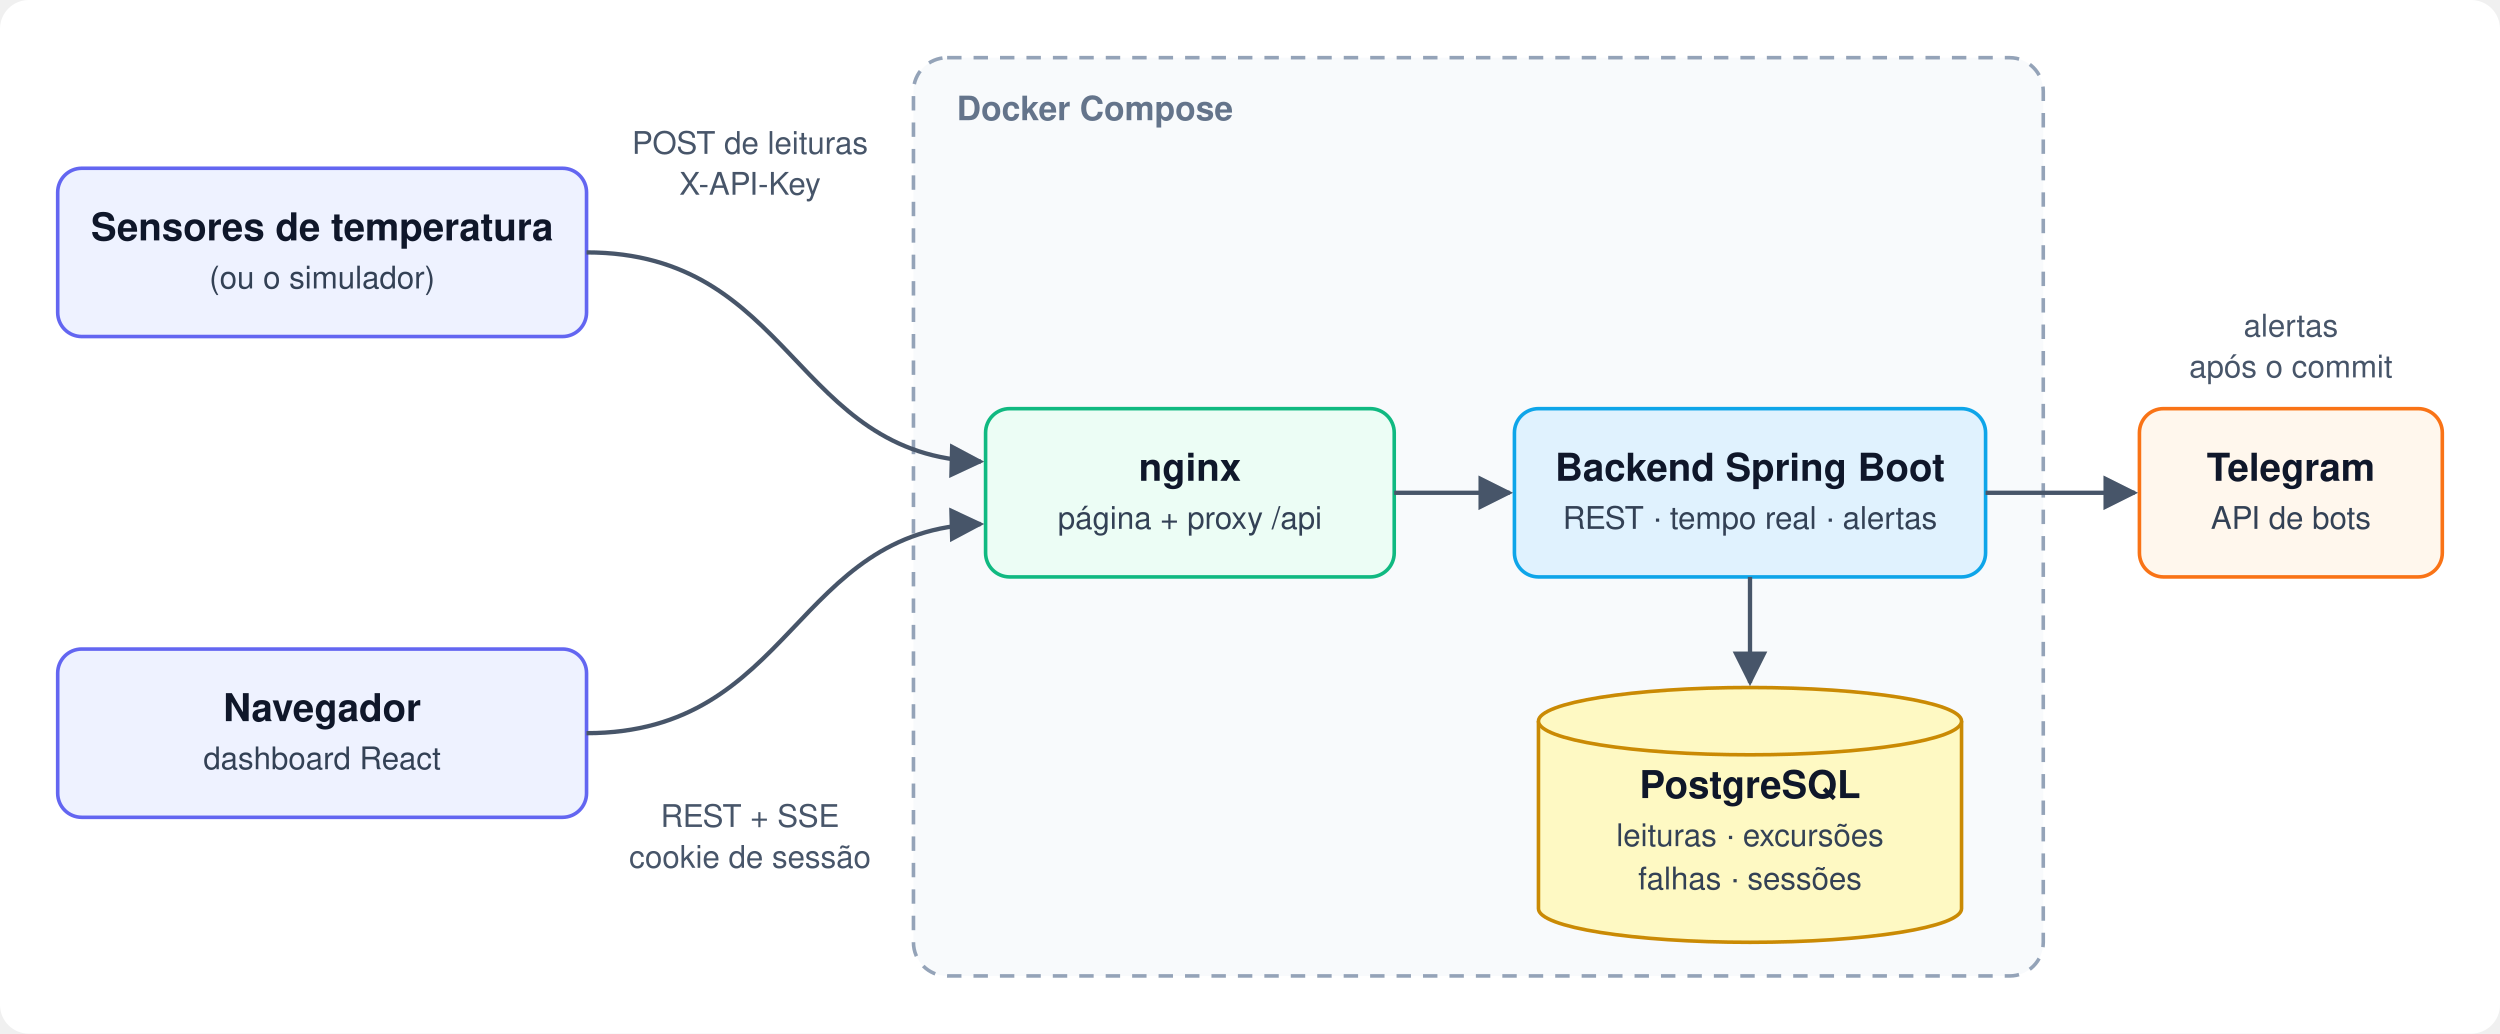
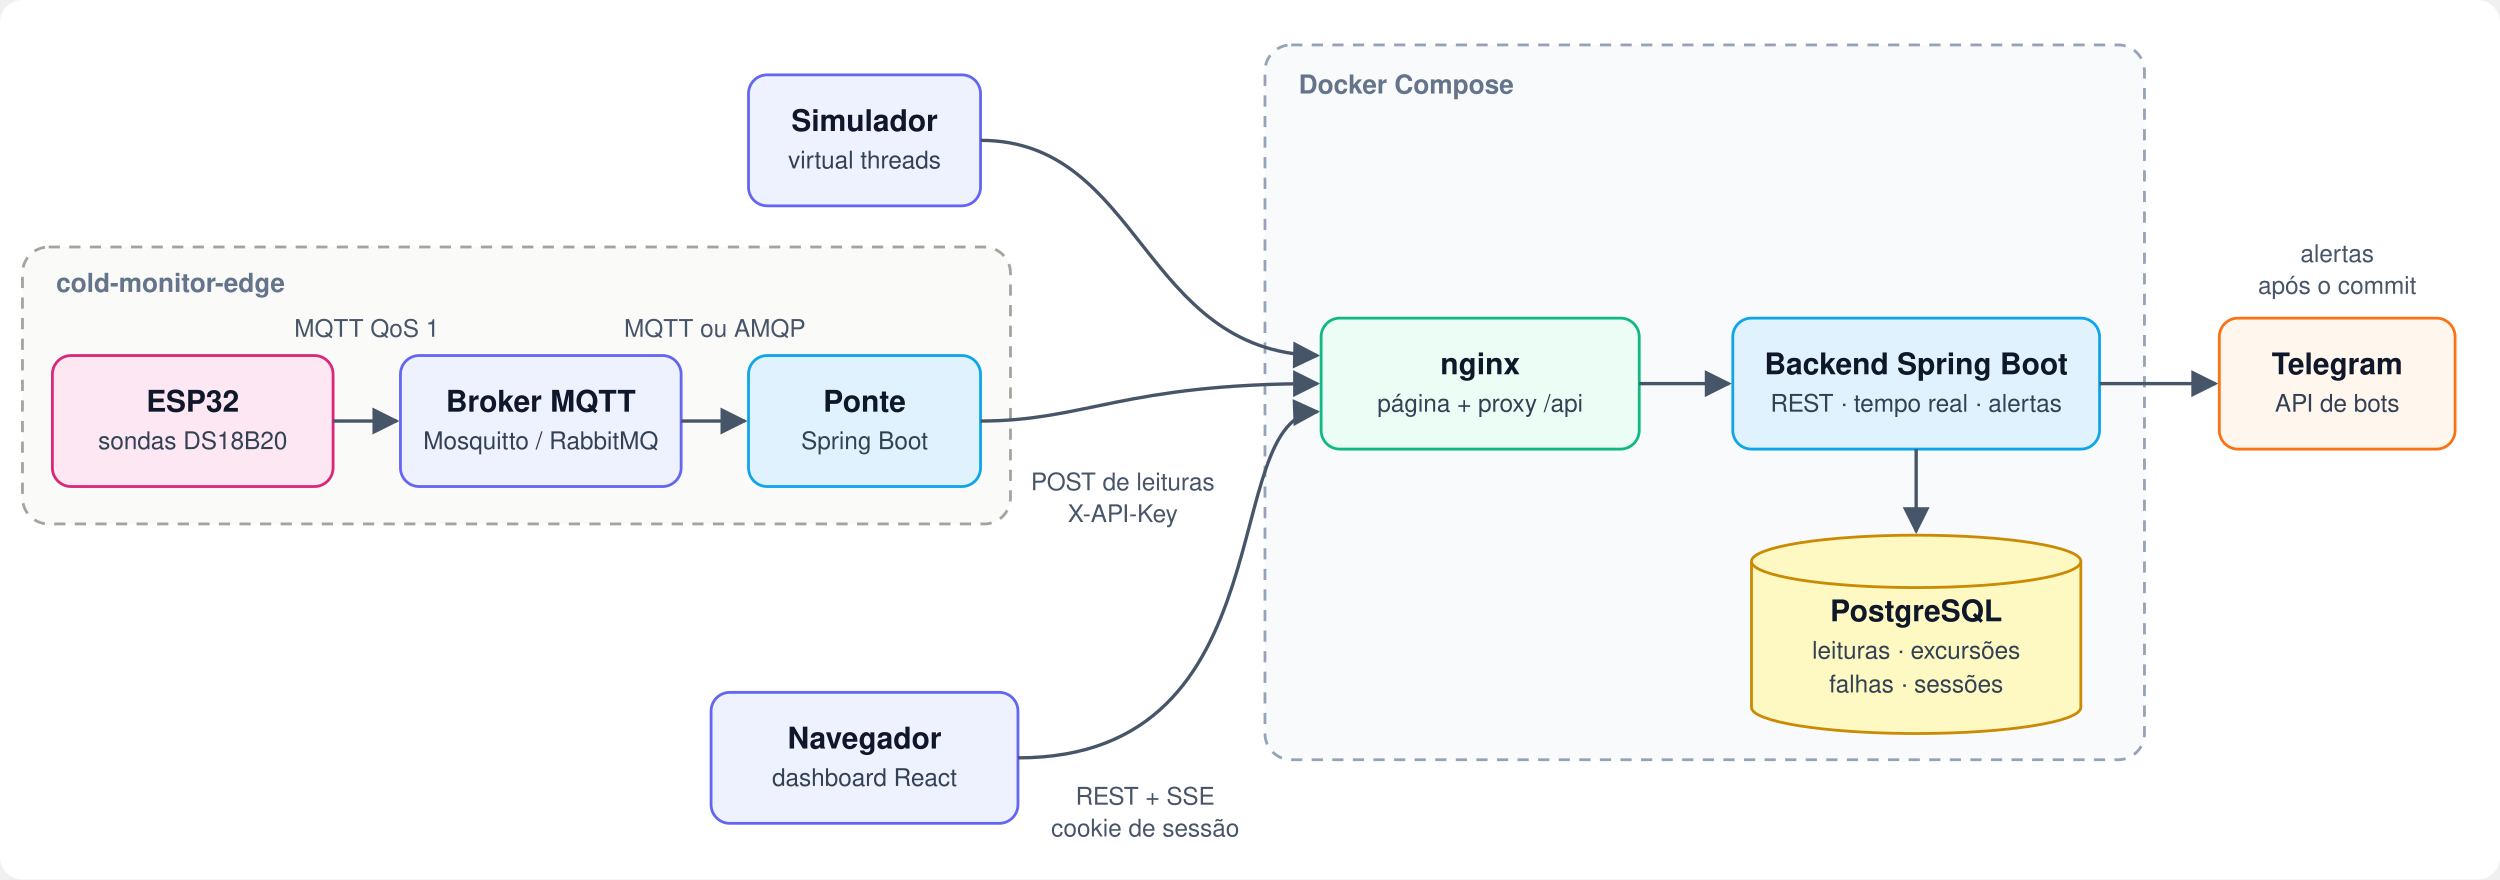
- <svg xmlns="http://www.w3.org/2000/svg" width="1040" height="430" viewBox="0 0 1040 430" role="img" aria-label="Arquitetura do cold-monitor">
+ <svg xmlns="http://www.w3.org/2000/svg" width="1336" height="470" viewBox="0 0 1336 470" role="img" aria-label="Arquitetura do cold-monitor">
  <style>
text { font-family: Helvetica, Arial, sans-serif; fill: #0f172a; text-anchor: middle; }
.b { font-size: 16px; font-weight: 700; }
.s { font-size: 13px; fill: #334155; }
.l { font-size: 13px; fill: #475569; }
.c { font-size: 14px; font-weight: 700; fill: #64748b; text-anchor: start; }
.a { stroke: #475569; stroke-width: 1.8; fill: none; marker-end: url(#arrow); }
</style>
  <defs>
    <marker id="arrow" viewBox="0 0 10 10" refX="9" refY="5" markerWidth="8" markerHeight="8" orient="auto-start-reverse">
      <path d="M0,0 L10,5 L0,10 z" fill="#475569" />
    </marker>
  </defs>
-   <rect x="0" y="0" width="1040" height="430" rx="12" fill="#ffffff" />
-   <rect x="24" y="70" width="220" height="70" rx="10" fill="#eef2ff" stroke="#6366f1" stroke-width="1.5" />
-   <text x="134.0" y="100.0" class="b">Sensores de temperatura</text>
-   <text x="134.0" y="120.0" class="s">(ou o simulador)</text>
-   <rect x="24" y="270" width="220" height="70" rx="10" fill="#eef2ff" stroke="#6366f1" stroke-width="1.5" />
-   <text x="134.0" y="300.0" class="b">Navegador</text>
-   <text x="134.0" y="320.0" class="s">dashboard React</text>
-   <rect x="380" y="24" width="470" height="382" rx="14" fill="#f8fafc" stroke="#94a3b8" stroke-width="1.5" stroke-dasharray="6 5" />
-   <text x="398" y="50" class="c">Docker Compose</text>
-   <rect x="410" y="170" width="170" height="70" rx="10" fill="#ecfdf5" stroke="#10b981" stroke-width="1.5" />
-   <text x="495.0" y="200.0" class="b">nginx</text>
-   <text x="495.0" y="220.0" class="s">página + proxy /api</text>
-   <rect x="630" y="170" width="196" height="70" rx="10" fill="#e0f2fe" stroke="#0ea5e9" stroke-width="1.5" />
-   <text x="728.0" y="200.0" class="b">Backend Spring Boot</text>
-   <text x="728.0" y="220.0" class="s">REST · tempo real · alertas</text>
-   <path d="M640,300 v78 a88,14 0 0 0 176,0 v-78" fill="#fef9c3" stroke="#ca8a04" stroke-width="1.5" />
-   <ellipse cx="728" cy="300" rx="88" ry="14" fill="#fef9c3" stroke="#ca8a04" stroke-width="1.5" />
-   <text x="728" y="332" class="b">PostgreSQL</text>
-   <text x="728" y="352" class="s">leituras · excursões</text>
-   <text x="728" y="370" class="s">falhas · sessões</text>
-   <rect x="890" y="170" width="126" height="70" rx="10" fill="#fff7ed" stroke="#f97316" stroke-width="1.5" />
-   <text x="953.0" y="200.0" class="b">Telegram</text>
-   <text x="953.0" y="220.0" class="s">API de bots</text>
-   <path class="a" d="M244,105 C330,105 330,190 408,192" />
-   <text x="312" y="64" class="l">POST de leituras</text>
-   <text x="312" y="81" class="l">X-API-Key</text>
-   <path class="a" d="M244,305 C330,305 330,220 408,218" />
-   <text x="312" y="344" class="l">REST + SSE</text>
-   <text x="312" y="361" class="l">cookie de sessão</text>
-   <path class="a" d="M580,205 L628,205" />
-   <path class="a" d="M728,240 L728,284" />
-   <path class="a" d="M826,205 L888,205" />
-   <text x="953" y="140" class="l">alertas</text>
-   <text x="953" y="157" class="l">após o commit</text>
+   <rect x="0" y="0" width="1336" height="470" rx="12" fill="#ffffff" />
+   <rect x="12" y="132" width="528" height="148" rx="14" fill="#fafaf9" stroke="#a8a29e" stroke-width="1.5" stroke-dasharray="6 5" />
+   <text x="30" y="156" class="c">cold-monitor-edge</text>
+   <rect x="28" y="190" width="150" height="70" rx="10" fill="#fce7f3" stroke="#db2777" stroke-width="1.5" />
+   <text x="103.0" y="220" class="b">ESP32</text>
+   <text x="103.0" y="240" class="s">sondas DS18B20</text>
+   <rect x="214" y="190" width="150" height="70" rx="10" fill="#eef2ff" stroke="#6366f1" stroke-width="1.5" />
+   <text x="289.0" y="220" class="b">Broker MQTT</text>
+   <text x="289.0" y="240" class="s">Mosquitto / RabbitMQ</text>
+   <rect x="400" y="190" width="124" height="70" rx="10" fill="#e0f2fe" stroke="#0ea5e9" stroke-width="1.5" />
+   <text x="462.0" y="220" class="b">Ponte</text>
+   <text x="462.0" y="240" class="s">Spring Boot</text>
+   <path class="a" d="M178,225 L212,225" />
+   <path class="a" d="M364,225 L398,225" />
+   <text x="196" y="180" class="l">MQTT QoS 1</text>
+   <text x="382" y="180" class="l">MQTT ou AMQP</text>
+   <rect x="400" y="40" width="124" height="70" rx="10" fill="#eef2ff" stroke="#6366f1" stroke-width="1.5" />
+   <text x="462.0" y="70" class="b">Simulador</text>
+   <text x="462.0" y="90" class="s">virtual threads</text>
+   <rect x="380" y="370" width="164" height="70" rx="10" fill="#eef2ff" stroke="#6366f1" stroke-width="1.5" />
+   <text x="462.0" y="400" class="b">Navegador</text>
+   <text x="462.0" y="420" class="s">dashboard React</text>
+   <rect x="676" y="24" width="470" height="382" rx="14" fill="#f8fafc" stroke="#94a3b8" stroke-width="1.5" stroke-dasharray="6 5" />
+   <text x="694" y="50" class="c">Docker Compose</text>
+   <rect x="706" y="170" width="170" height="70" rx="10" fill="#ecfdf5" stroke="#10b981" stroke-width="1.5" />
+   <text x="791.0" y="200" class="b">nginx</text>
+   <text x="791.0" y="220" class="s">página + proxy /api</text>
+   <rect x="926" y="170" width="196" height="70" rx="10" fill="#e0f2fe" stroke="#0ea5e9" stroke-width="1.5" />
+   <text x="1024.0" y="200" class="b">Backend Spring Boot</text>
+   <text x="1024.0" y="220" class="s">REST · tempo real · alertas</text>
+   <path d="M936,300 v78 a88,14 0 0 0 176,0 v-78" fill="#fef9c3" stroke="#ca8a04" stroke-width="1.5" />
+   <ellipse cx="1024" cy="300" rx="88" ry="14" fill="#fef9c3" stroke="#ca8a04" stroke-width="1.5" />
+   <text x="1024" y="332" class="b">PostgreSQL</text>
+   <text x="1024" y="352" class="s">leituras · excursões</text>
+   <text x="1024" y="370" class="s">falhas · sessões</text>
+   <rect x="1186" y="170" width="126" height="70" rx="10" fill="#fff7ed" stroke="#f97316" stroke-width="1.5" />
+   <text x="1249.0" y="200" class="b">Telegram</text>
+   <text x="1249.0" y="220" class="s">API de bots</text>
+   <path class="a" d="M524,75 C610,75 610,188 704,190" />
+   <path class="a" d="M524,225 C580,225 600,205 704,205" />
+   <text x="600" y="262" class="l">POST de leituras</text>
+   <text x="600" y="279" class="l">X-API-Key</text>
+   <path class="a" d="M544,405 C690,405 650,222 704,220" />
+   <text x="612" y="430" class="l">REST + SSE</text>
+   <text x="612" y="447" class="l">cookie de sessão</text>
+   <path class="a" d="M876,205 L924,205" />
+   <path class="a" d="M1024,240 L1024,284" />
+   <path class="a" d="M1122,205 L1184,205" />
+   <text x="1249" y="140" class="l">alertas</text>
+   <text x="1249" y="157" class="l">após o commit</text>
</svg>
